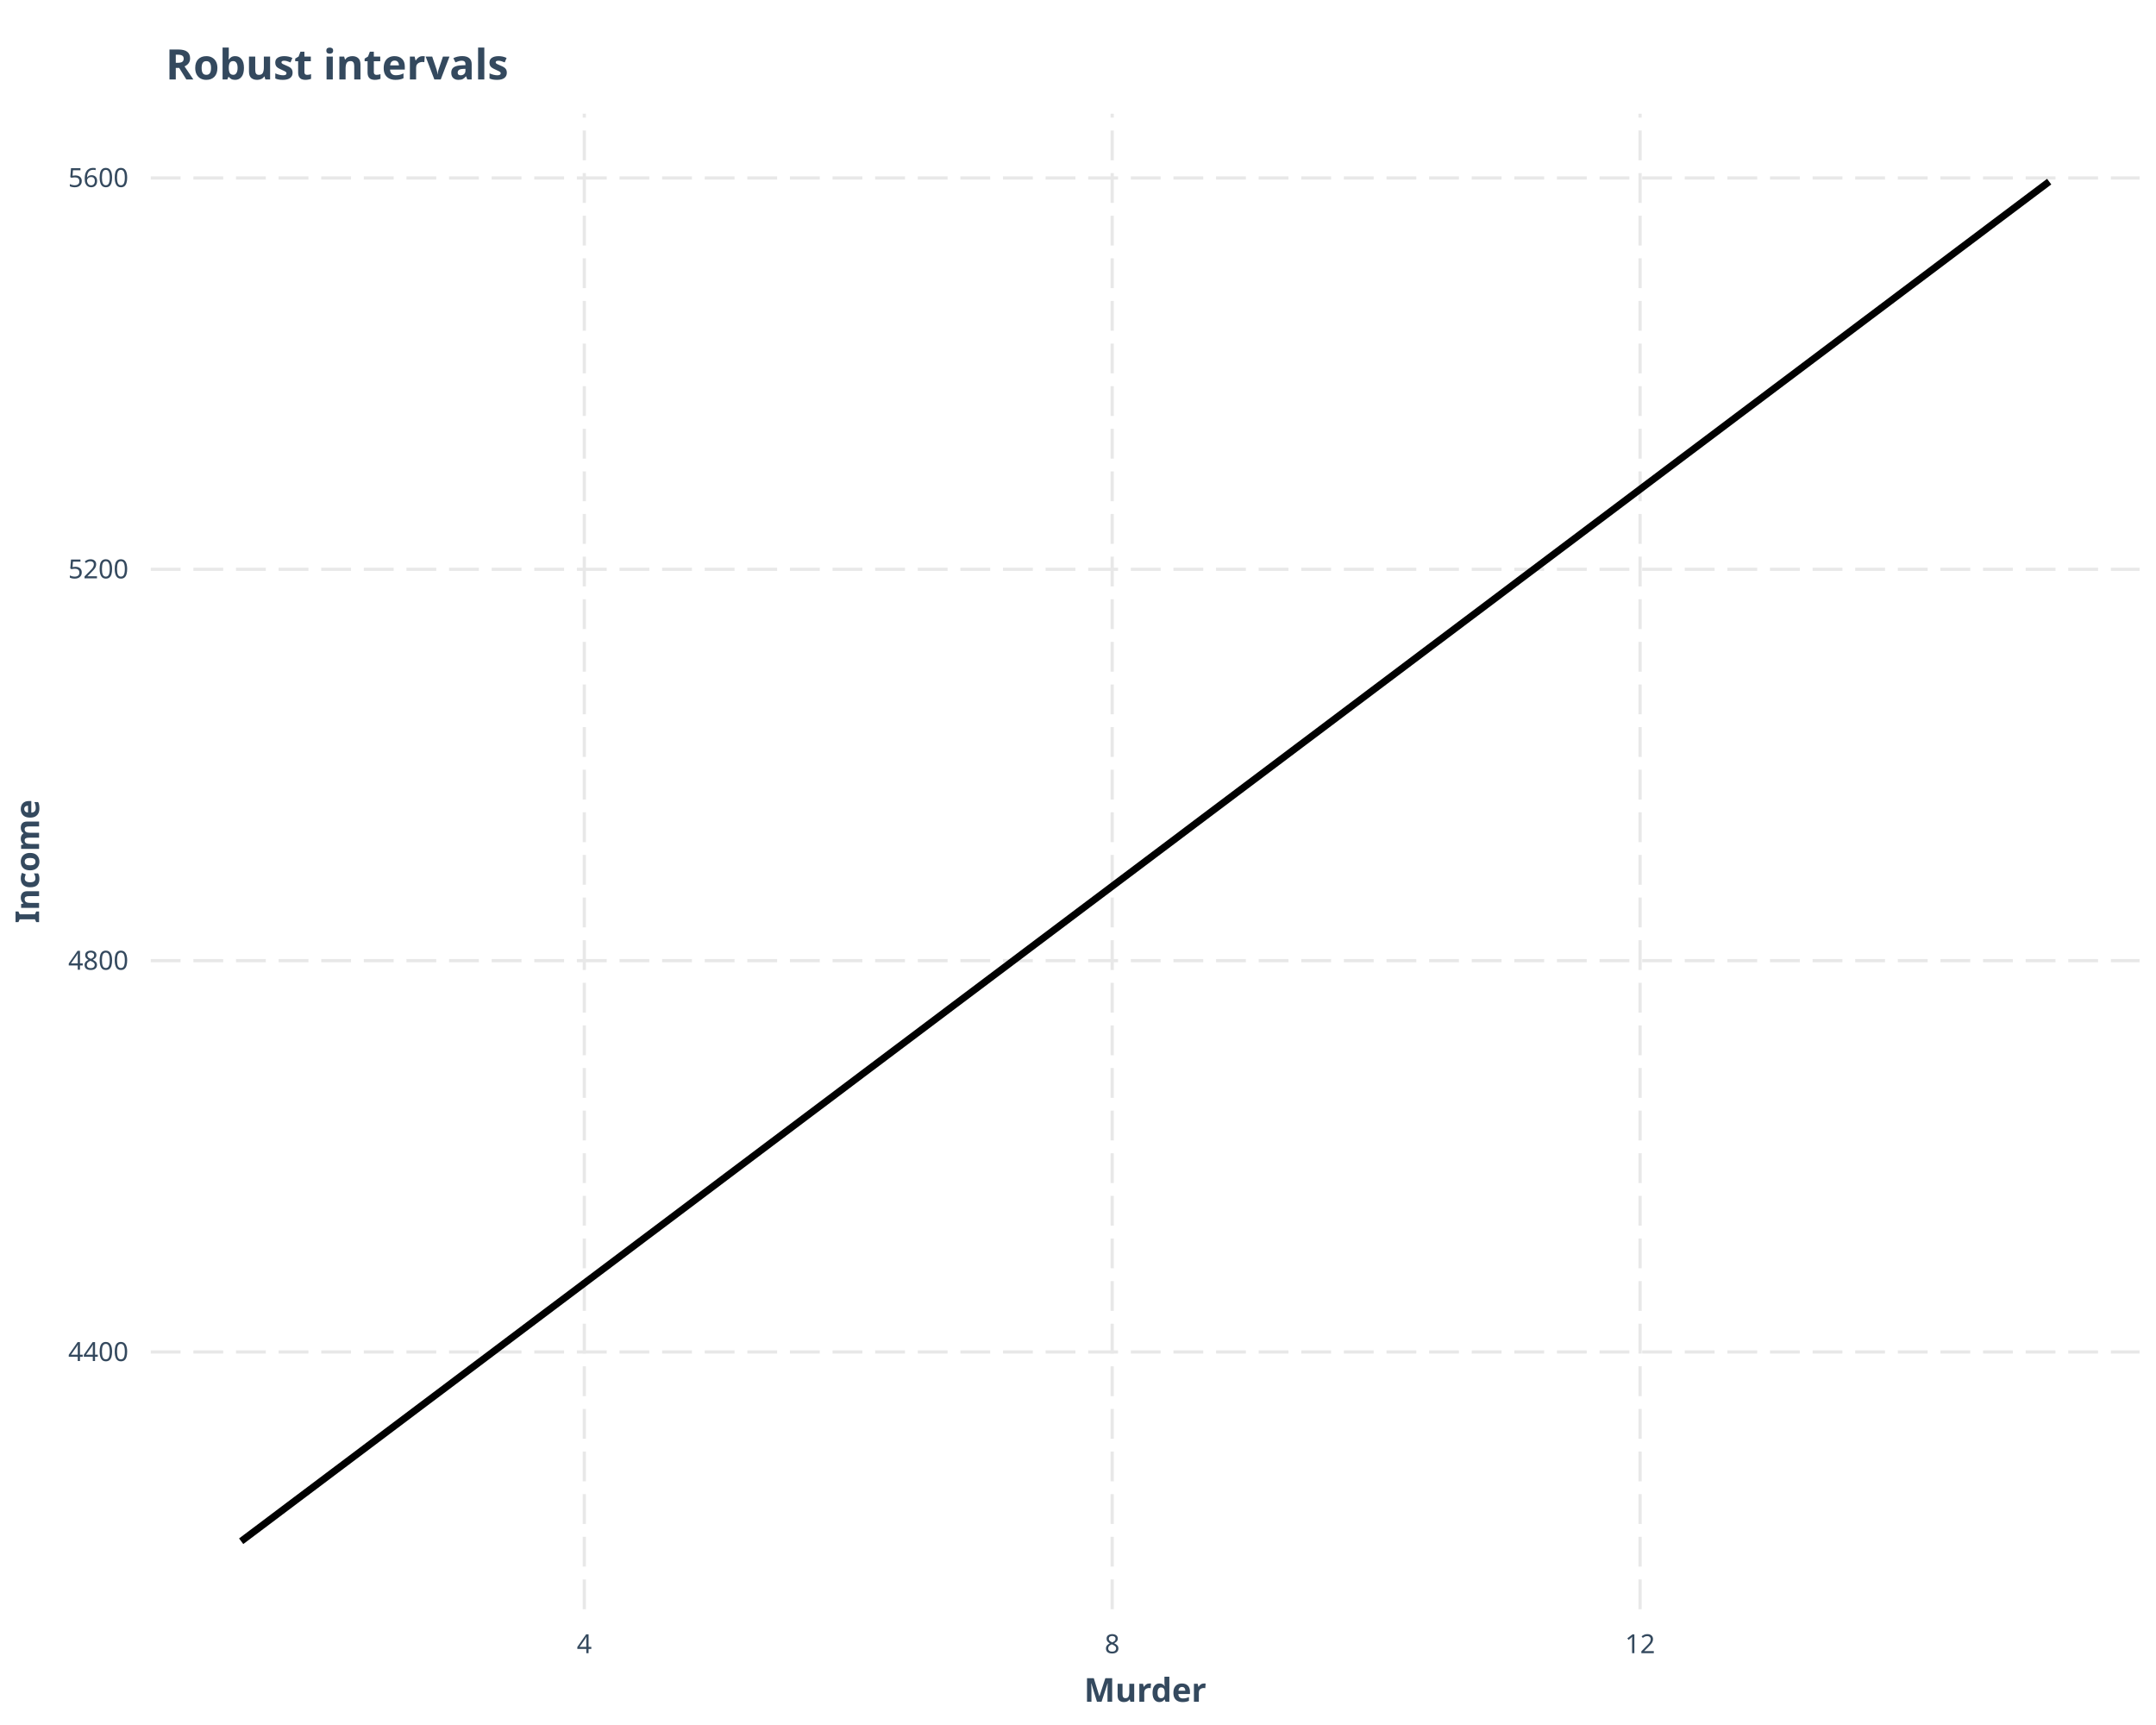
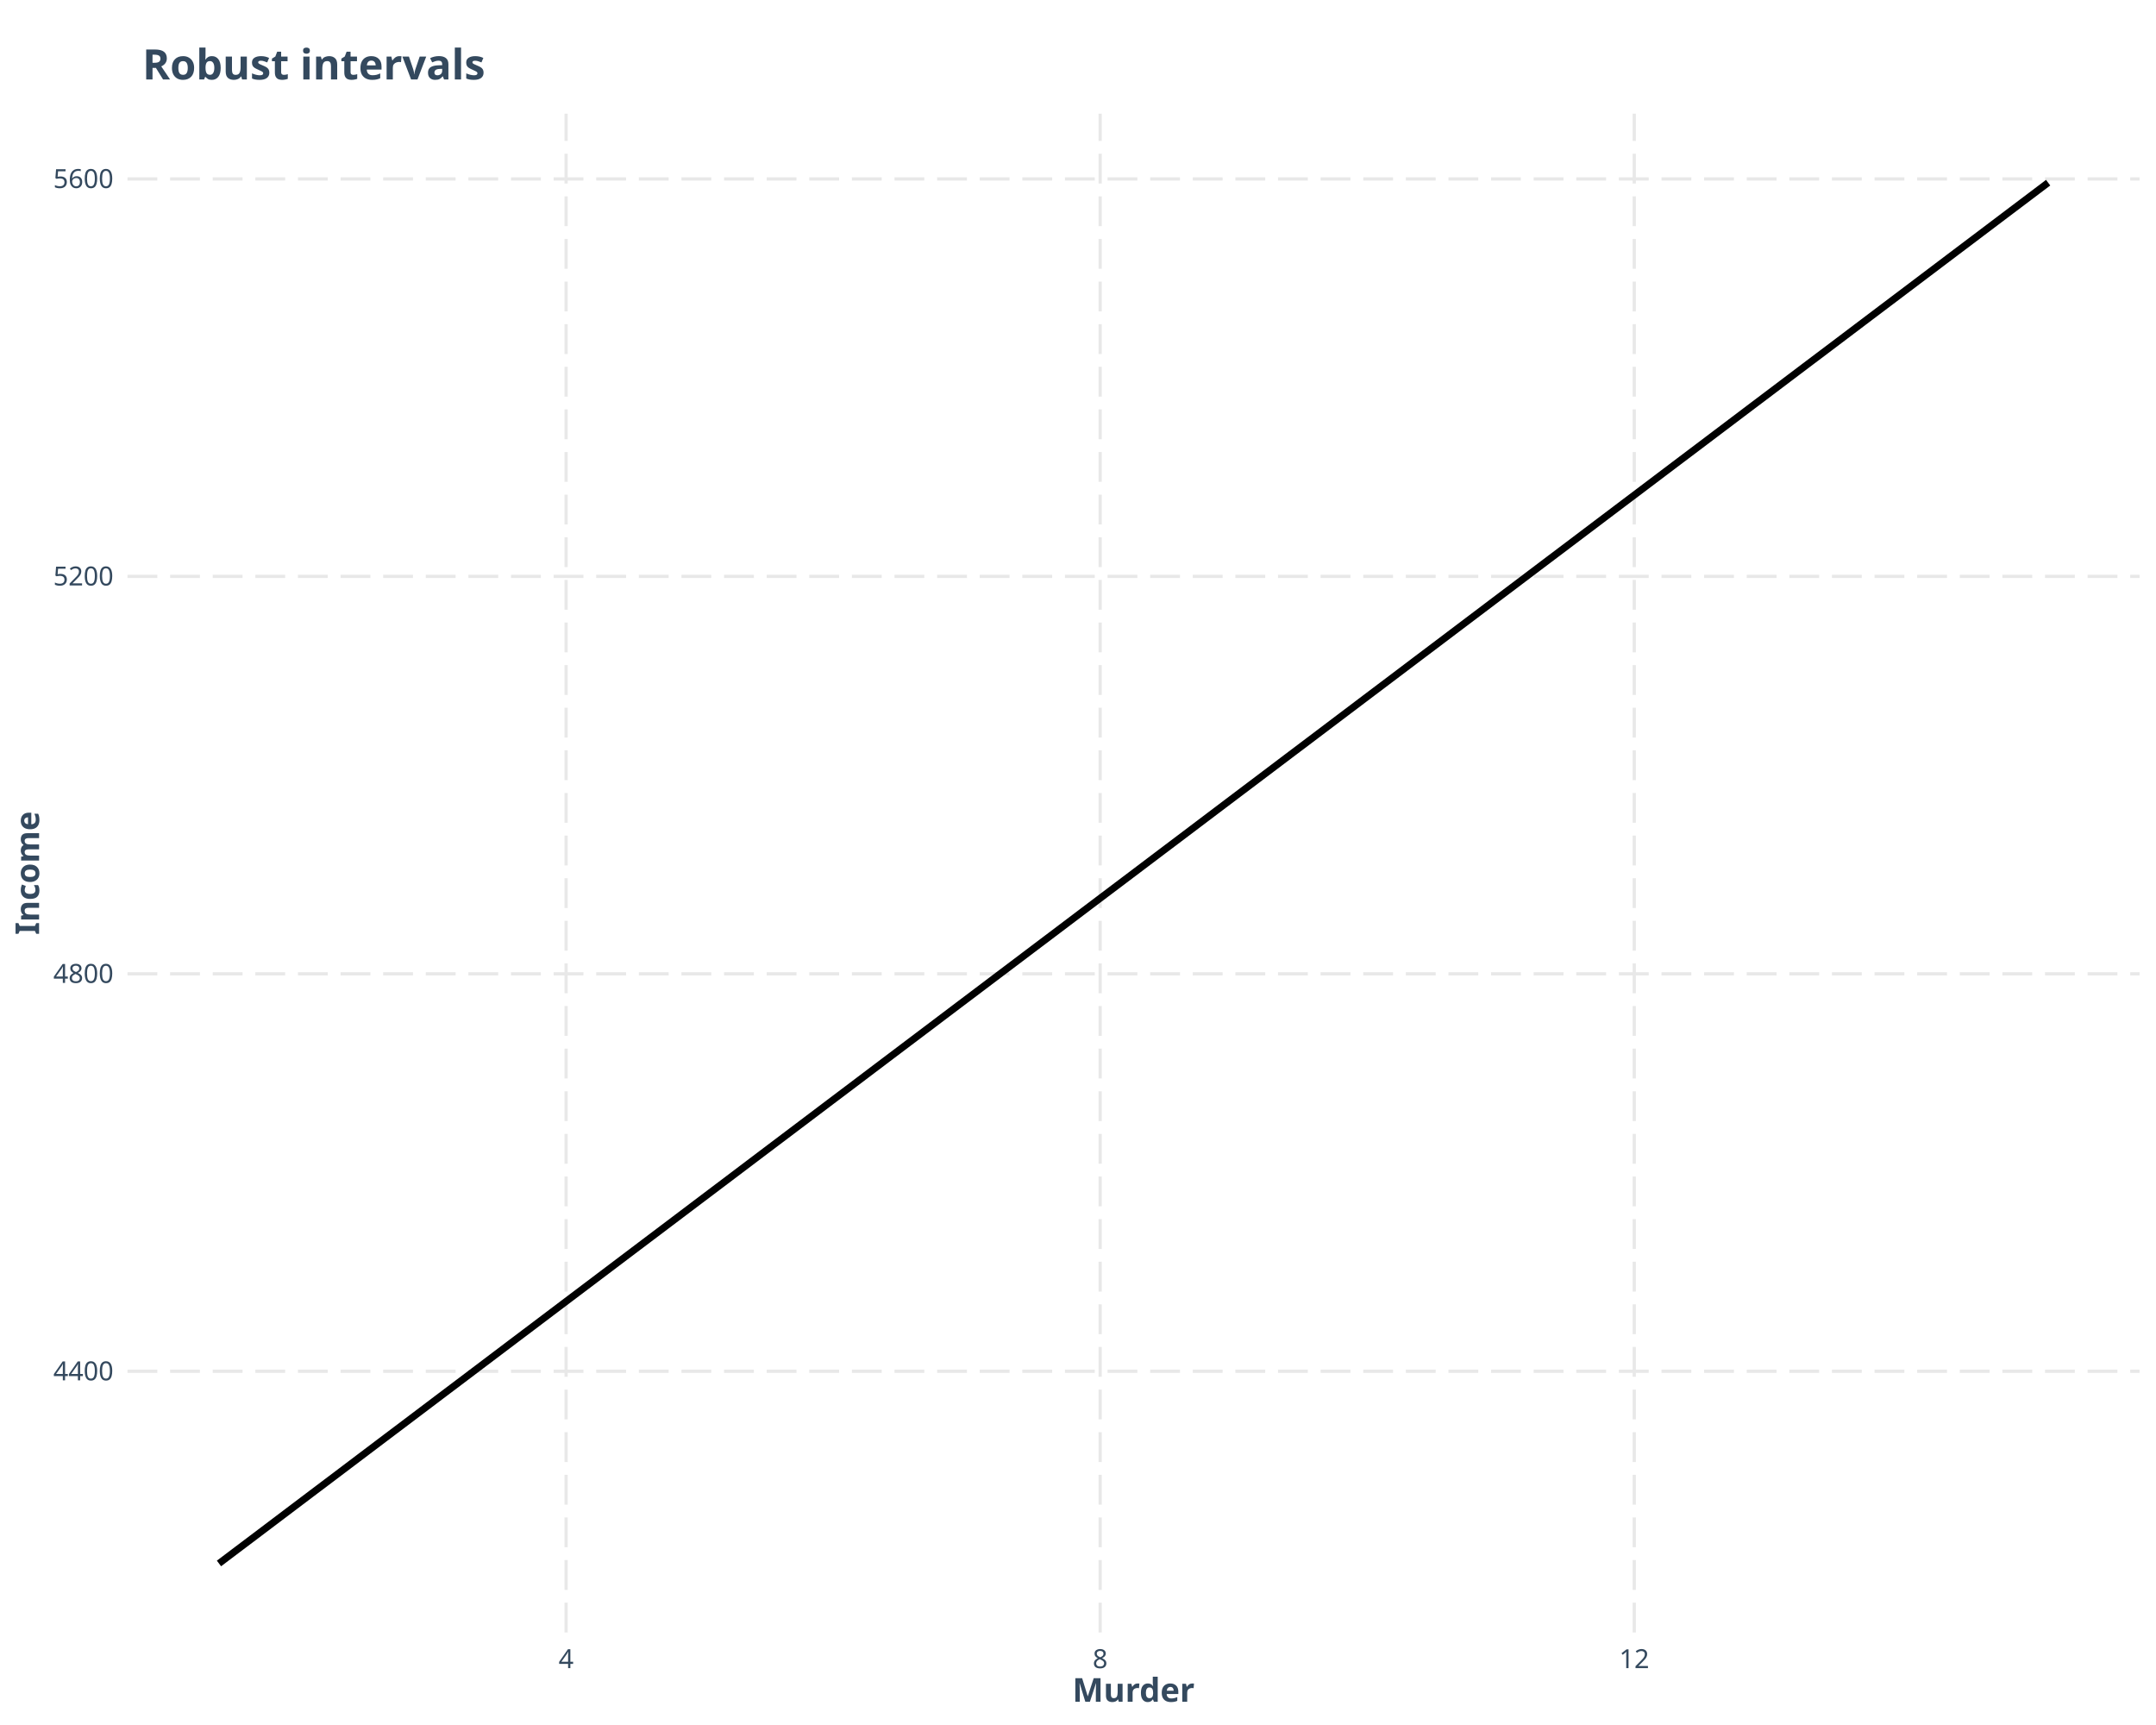
<svg xmlns="http://www.w3.org/2000/svg" class="svglite" data-engine-version="2.0" width="720.00pt" height="576.00pt" viewBox="0 0 720.00 576.00">
  <defs>
    <style type="text/css">
    .svglite line, .svglite polyline, .svglite polygon, .svglite path, .svglite rect, .svglite circle {
      fill: none;
      stroke: #000000;
      stroke-linecap: round;
      stroke-linejoin: round;
      stroke-miterlimit: 10.00;
    }
  </style>
  </defs>
  <rect width="100%" height="100%" style="stroke: none; fill: #FFFFFF;" />
  <defs>
    <clipPath id="cpMC4wMHw3MjAuMDB8MC4wMHw1NzYuMDA=">
      <rect x="0.00" y="0.00" width="720.00" height="576.00" />
    </clipPath>
  </defs>
  <g clip-path="url(#cpMC4wMHw3MjAuMDB8MC4wMHw1NzYuMDA=)">
    <rect x="0.00" y="0.00" width="720.00" height="576.00" style="stroke-width: 1.07; stroke: #FFFFFF; fill: #FFFFFF;" />
  </g>
  <defs>
-     <clipPath id="cpNTAuMzV8NzE0LjUyfDM3Ljk1fDUzNy4zNA==">
-       <rect x="50.35" y="37.95" width="664.17" height="499.40" />
+     <clipPath id="cpNDIuNTh8NzE0LjUyfDM3Ljk1fDU0NS4xMQ==">
+       <rect x="42.58" y="37.95" width="671.94" height="507.17" />
    </clipPath>
  </defs>
-   <g clip-path="url(#cpNTAuMzV8NzE0LjUyfDM3Ljk1fDUzNy4zNA==)">
-     <rect x="50.35" y="37.95" width="664.17" height="499.40" style="stroke-width: 0.00; stroke: #FFFFFF; fill: #FFFFFF;" />
-     <polyline points="50.35,451.44 714.52,451.44 " style="stroke-width: 1.07; stroke: #E8E8E8; stroke-dasharray: 9.96,4.27; stroke-linecap: butt;" />
-     <polyline points="50.35,320.77 714.52,320.77 " style="stroke-width: 1.07; stroke: #E8E8E8; stroke-dasharray: 9.96,4.27; stroke-linecap: butt;" />
-     <polyline points="50.35,190.09 714.52,190.09 " style="stroke-width: 1.07; stroke: #E8E8E8; stroke-dasharray: 9.96,4.27; stroke-linecap: butt;" />
-     <polyline points="50.35,59.42 714.52,59.42 " style="stroke-width: 1.07; stroke: #E8E8E8; stroke-dasharray: 9.96,4.27; stroke-linecap: butt;" />
-     <polyline points="195.13,537.34 195.13,37.95 " style="stroke-width: 1.07; stroke: #E8E8E8; stroke-dasharray: 9.96,4.27; stroke-linecap: butt;" />
-     <polyline points="371.42,537.34 371.42,37.95 " style="stroke-width: 1.07; stroke: #E8E8E8; stroke-dasharray: 9.96,4.27; stroke-linecap: butt;" />
-     <polyline points="547.71,537.34 547.71,37.95 " style="stroke-width: 1.07; stroke: #E8E8E8; stroke-dasharray: 9.96,4.27; stroke-linecap: butt;" />
-     <polyline points="80.54,514.64 86.64,510.06 92.74,505.47 98.84,500.88 104.94,496.30 111.04,491.71 117.14,487.13 123.24,482.54 129.33,477.96 135.43,473.37 141.53,468.78 147.63,464.20 153.73,459.61 159.83,455.03 165.93,450.44 172.03,445.85 178.12,441.27 184.22,436.68 190.32,432.10 196.42,427.51 202.52,422.93 208.62,418.34 214.72,413.75 220.82,409.17 226.92,404.58 233.01,400.00 239.11,395.41 245.21,390.82 251.31,386.24 257.41,381.65 263.51,377.07 269.61,372.48 275.71,367.90 281.81,363.31 287.90,358.72 294.00,354.14 300.10,349.55 306.20,344.97 312.30,340.38 318.40,335.79 324.50,331.21 330.60,326.62 336.70,322.04 342.79,317.45 348.89,312.87 354.99,308.28 361.09,303.69 367.19,299.11 373.29,294.52 379.39,289.94 385.49,285.35 391.59,280.77 397.68,276.18 403.78,271.59 409.88,267.01 415.98,262.42 422.08,257.84 428.18,253.25 434.28,248.66 440.38,244.08 446.48,239.49 452.57,234.91 458.67,230.32 464.77,225.74 470.87,221.15 476.97,216.56 483.07,211.98 489.17,207.39 495.27,202.81 501.37,198.22 507.46,193.63 513.56,189.05 519.66,184.46 525.76,179.88 531.86,175.29 537.96,170.71 544.06,166.12 550.16,161.53 556.25,156.95 562.35,152.36 568.45,147.78 574.55,143.19 580.65,138.60 586.75,134.02 592.85,129.43 598.95,124.85 605.05,120.26 611.14,115.68 617.24,111.09 623.34,106.50 629.44,101.92 635.54,97.33 641.64,92.75 647.74,88.16 653.84,83.57 659.94,78.99 666.03,74.40 672.13,69.82 678.23,65.23 684.33,60.65 " style="stroke-width: 2.35; stroke-linecap: butt;" />
+   <g clip-path="url(#cpNDIuNTh8NzE0LjUyfDM3Ljk1fDU0NS4xMQ==)">
+     <rect x="42.58" y="37.95" width="671.94" height="507.17" style="stroke-width: 0.00; stroke: #FFFFFF; fill: #FFFFFF;" />
+     <polyline points="42.58,457.88 714.52,457.88 " style="stroke-width: 1.07; stroke: #E8E8E8; stroke-dasharray: 9.96,4.27; stroke-linecap: butt;" />
+     <polyline points="42.58,325.17 714.52,325.17 " style="stroke-width: 1.07; stroke: #E8E8E8; stroke-dasharray: 9.96,4.27; stroke-linecap: butt;" />
+     <polyline points="42.58,192.46 714.52,192.46 " style="stroke-width: 1.07; stroke: #E8E8E8; stroke-dasharray: 9.96,4.27; stroke-linecap: butt;" />
+     <polyline points="42.58,59.75 714.52,59.75 " style="stroke-width: 1.07; stroke: #E8E8E8; stroke-dasharray: 9.96,4.27; stroke-linecap: butt;" />
+     <polyline points="189.05,545.11 189.05,37.95 " style="stroke-width: 1.07; stroke: #E8E8E8; stroke-dasharray: 9.96,4.27; stroke-linecap: butt;" />
+     <polyline points="367.40,545.11 367.40,37.95 " style="stroke-width: 1.07; stroke: #E8E8E8; stroke-dasharray: 9.96,4.27; stroke-linecap: butt;" />
+     <polyline points="545.76,545.11 545.76,37.95 " style="stroke-width: 1.07; stroke: #E8E8E8; stroke-dasharray: 9.96,4.27; stroke-linecap: butt;" />
+     <polyline points="73.13,522.06 79.30,517.40 85.47,512.75 91.64,508.09 97.81,503.43 103.98,498.77 110.15,494.12 116.32,489.46 122.49,484.80 128.66,480.14 134.83,475.49 141.00,470.83 147.17,466.17 153.34,461.52 159.51,456.86 165.68,452.20 171.85,447.54 178.02,442.89 184.19,438.23 190.36,433.57 196.53,428.92 202.70,424.26 208.87,419.60 215.04,414.94 221.21,410.29 227.38,405.63 233.55,400.97 239.72,396.32 245.89,391.66 252.06,387.00 258.23,382.34 264.40,377.69 270.57,373.03 276.74,368.37 282.91,363.72 289.08,359.06 295.25,354.40 301.42,349.74 307.59,345.09 313.76,340.43 319.93,335.77 326.10,331.12 332.27,326.46 338.45,321.80 344.62,317.14 350.79,312.49 356.96,307.83 363.13,303.17 369.30,298.51 375.47,293.86 381.64,289.20 387.81,284.54 393.98,279.89 400.15,275.23 406.32,270.57 412.49,265.91 418.66,261.26 424.83,256.60 431.00,251.94 437.17,247.29 443.34,242.63 449.51,237.97 455.68,233.31 461.85,228.66 468.02,224.00 474.19,219.34 480.36,214.69 486.53,210.03 492.70,205.37 498.87,200.71 505.04,196.06 511.21,191.40 517.38,186.74 523.55,182.09 529.72,177.43 535.89,172.77 542.06,168.11 548.23,163.46 554.40,158.80 560.57,154.14 566.74,149.49 572.91,144.83 579.08,140.17 585.25,135.51 591.42,130.86 597.59,126.20 603.76,121.54 609.94,116.89 616.11,112.23 622.28,107.57 628.45,102.91 634.62,98.26 640.79,93.60 646.96,88.94 653.13,84.28 659.30,79.63 665.47,74.97 671.64,70.31 677.81,65.66 683.98,61.00 " style="stroke-width: 2.35; stroke-linecap: butt;" />
  </g>
  <g clip-path="url(#cpMC4wMHw3MjAuMDB8MC4wMHw1NzYuMDA=)">
-     <text x="32.84" y="454.47" text-anchor="middle" style="font-size: 8.80px; fill: #34495E; font-family: sans;" textLength="19.58px" lengthAdjust="spacingAndGlyphs">4400</text>
-     <text x="32.84" y="323.80" text-anchor="middle" style="font-size: 8.80px; fill: #34495E; font-family: sans;" textLength="19.58px" lengthAdjust="spacingAndGlyphs">4800</text>
-     <text x="32.84" y="193.12" text-anchor="middle" style="font-size: 8.80px; fill: #34495E; font-family: sans;" textLength="19.58px" lengthAdjust="spacingAndGlyphs">5200</text>
-     <text x="32.84" y="62.44" text-anchor="middle" style="font-size: 8.80px; fill: #34495E; font-family: sans;" textLength="19.58px" lengthAdjust="spacingAndGlyphs">5600</text>
-     <text x="195.13" y="552.03" text-anchor="middle" style="font-size: 8.80px; fill: #34495E; font-family: sans;" textLength="4.89px" lengthAdjust="spacingAndGlyphs">4</text>
-     <text x="371.42" y="552.03" text-anchor="middle" style="font-size: 8.80px; fill: #34495E; font-family: sans;" textLength="4.89px" lengthAdjust="spacingAndGlyphs">8</text>
-     <text x="547.71" y="552.03" text-anchor="middle" style="font-size: 8.80px; fill: #34495E; font-family: sans;" textLength="9.79px" lengthAdjust="spacingAndGlyphs">12</text>
-     <text x="382.44" y="568.24" text-anchor="middle" style="font-size: 11.00px; font-weight: bold; fill: #34495E; font-family: sans;" textLength="34.85px" lengthAdjust="spacingAndGlyphs">Murder</text>
-     <text transform="translate(13.05,287.64) rotate(-90)" text-anchor="middle" style="font-size: 11.00px; font-weight: bold; fill: #34495E; font-family: sans;" textLength="36.08px" lengthAdjust="spacingAndGlyphs">Income</text>
-     <text x="55.33" y="26.53" style="font-size: 14.00px; font-weight: bold; fill: #34495E; font-family: sans;" textLength="100.40px" lengthAdjust="spacingAndGlyphs">Robust intervals</text>
+     <text x="27.86" y="460.91" text-anchor="middle" style="font-size: 8.80px; fill: #34495E; font-family: sans;" textLength="19.58px" lengthAdjust="spacingAndGlyphs">4400</text>
+     <text x="27.86" y="328.20" text-anchor="middle" style="font-size: 8.80px; fill: #34495E; font-family: sans;" textLength="19.58px" lengthAdjust="spacingAndGlyphs">4800</text>
+     <text x="27.86" y="195.49" text-anchor="middle" style="font-size: 8.80px; fill: #34495E; font-family: sans;" textLength="19.58px" lengthAdjust="spacingAndGlyphs">5200</text>
+     <text x="27.86" y="62.78" text-anchor="middle" style="font-size: 8.80px; fill: #34495E; font-family: sans;" textLength="19.58px" lengthAdjust="spacingAndGlyphs">5600</text>
+     <text x="189.05" y="557.01" text-anchor="middle" style="font-size: 8.80px; fill: #34495E; font-family: sans;" textLength="4.89px" lengthAdjust="spacingAndGlyphs">4</text>
+     <text x="367.40" y="557.01" text-anchor="middle" style="font-size: 8.80px; fill: #34495E; font-family: sans;" textLength="4.89px" lengthAdjust="spacingAndGlyphs">8</text>
+     <text x="545.76" y="557.01" text-anchor="middle" style="font-size: 8.80px; fill: #34495E; font-family: sans;" textLength="9.79px" lengthAdjust="spacingAndGlyphs">12</text>
+     <text x="378.55" y="568.24" text-anchor="middle" style="font-size: 11.00px; font-weight: bold; fill: #34495E; font-family: sans;" textLength="34.85px" lengthAdjust="spacingAndGlyphs">Murder</text>
+     <text transform="translate(13.05,291.53) rotate(-90)" text-anchor="middle" style="font-size: 11.00px; font-weight: bold; fill: #34495E; font-family: sans;" textLength="36.08px" lengthAdjust="spacingAndGlyphs">Income</text>
+     <text x="47.56" y="26.53" style="font-size: 14.00px; font-weight: bold; fill: #34495E; font-family: sans;" textLength="100.40px" lengthAdjust="spacingAndGlyphs">Robust intervals</text>
  </g>
</svg>
